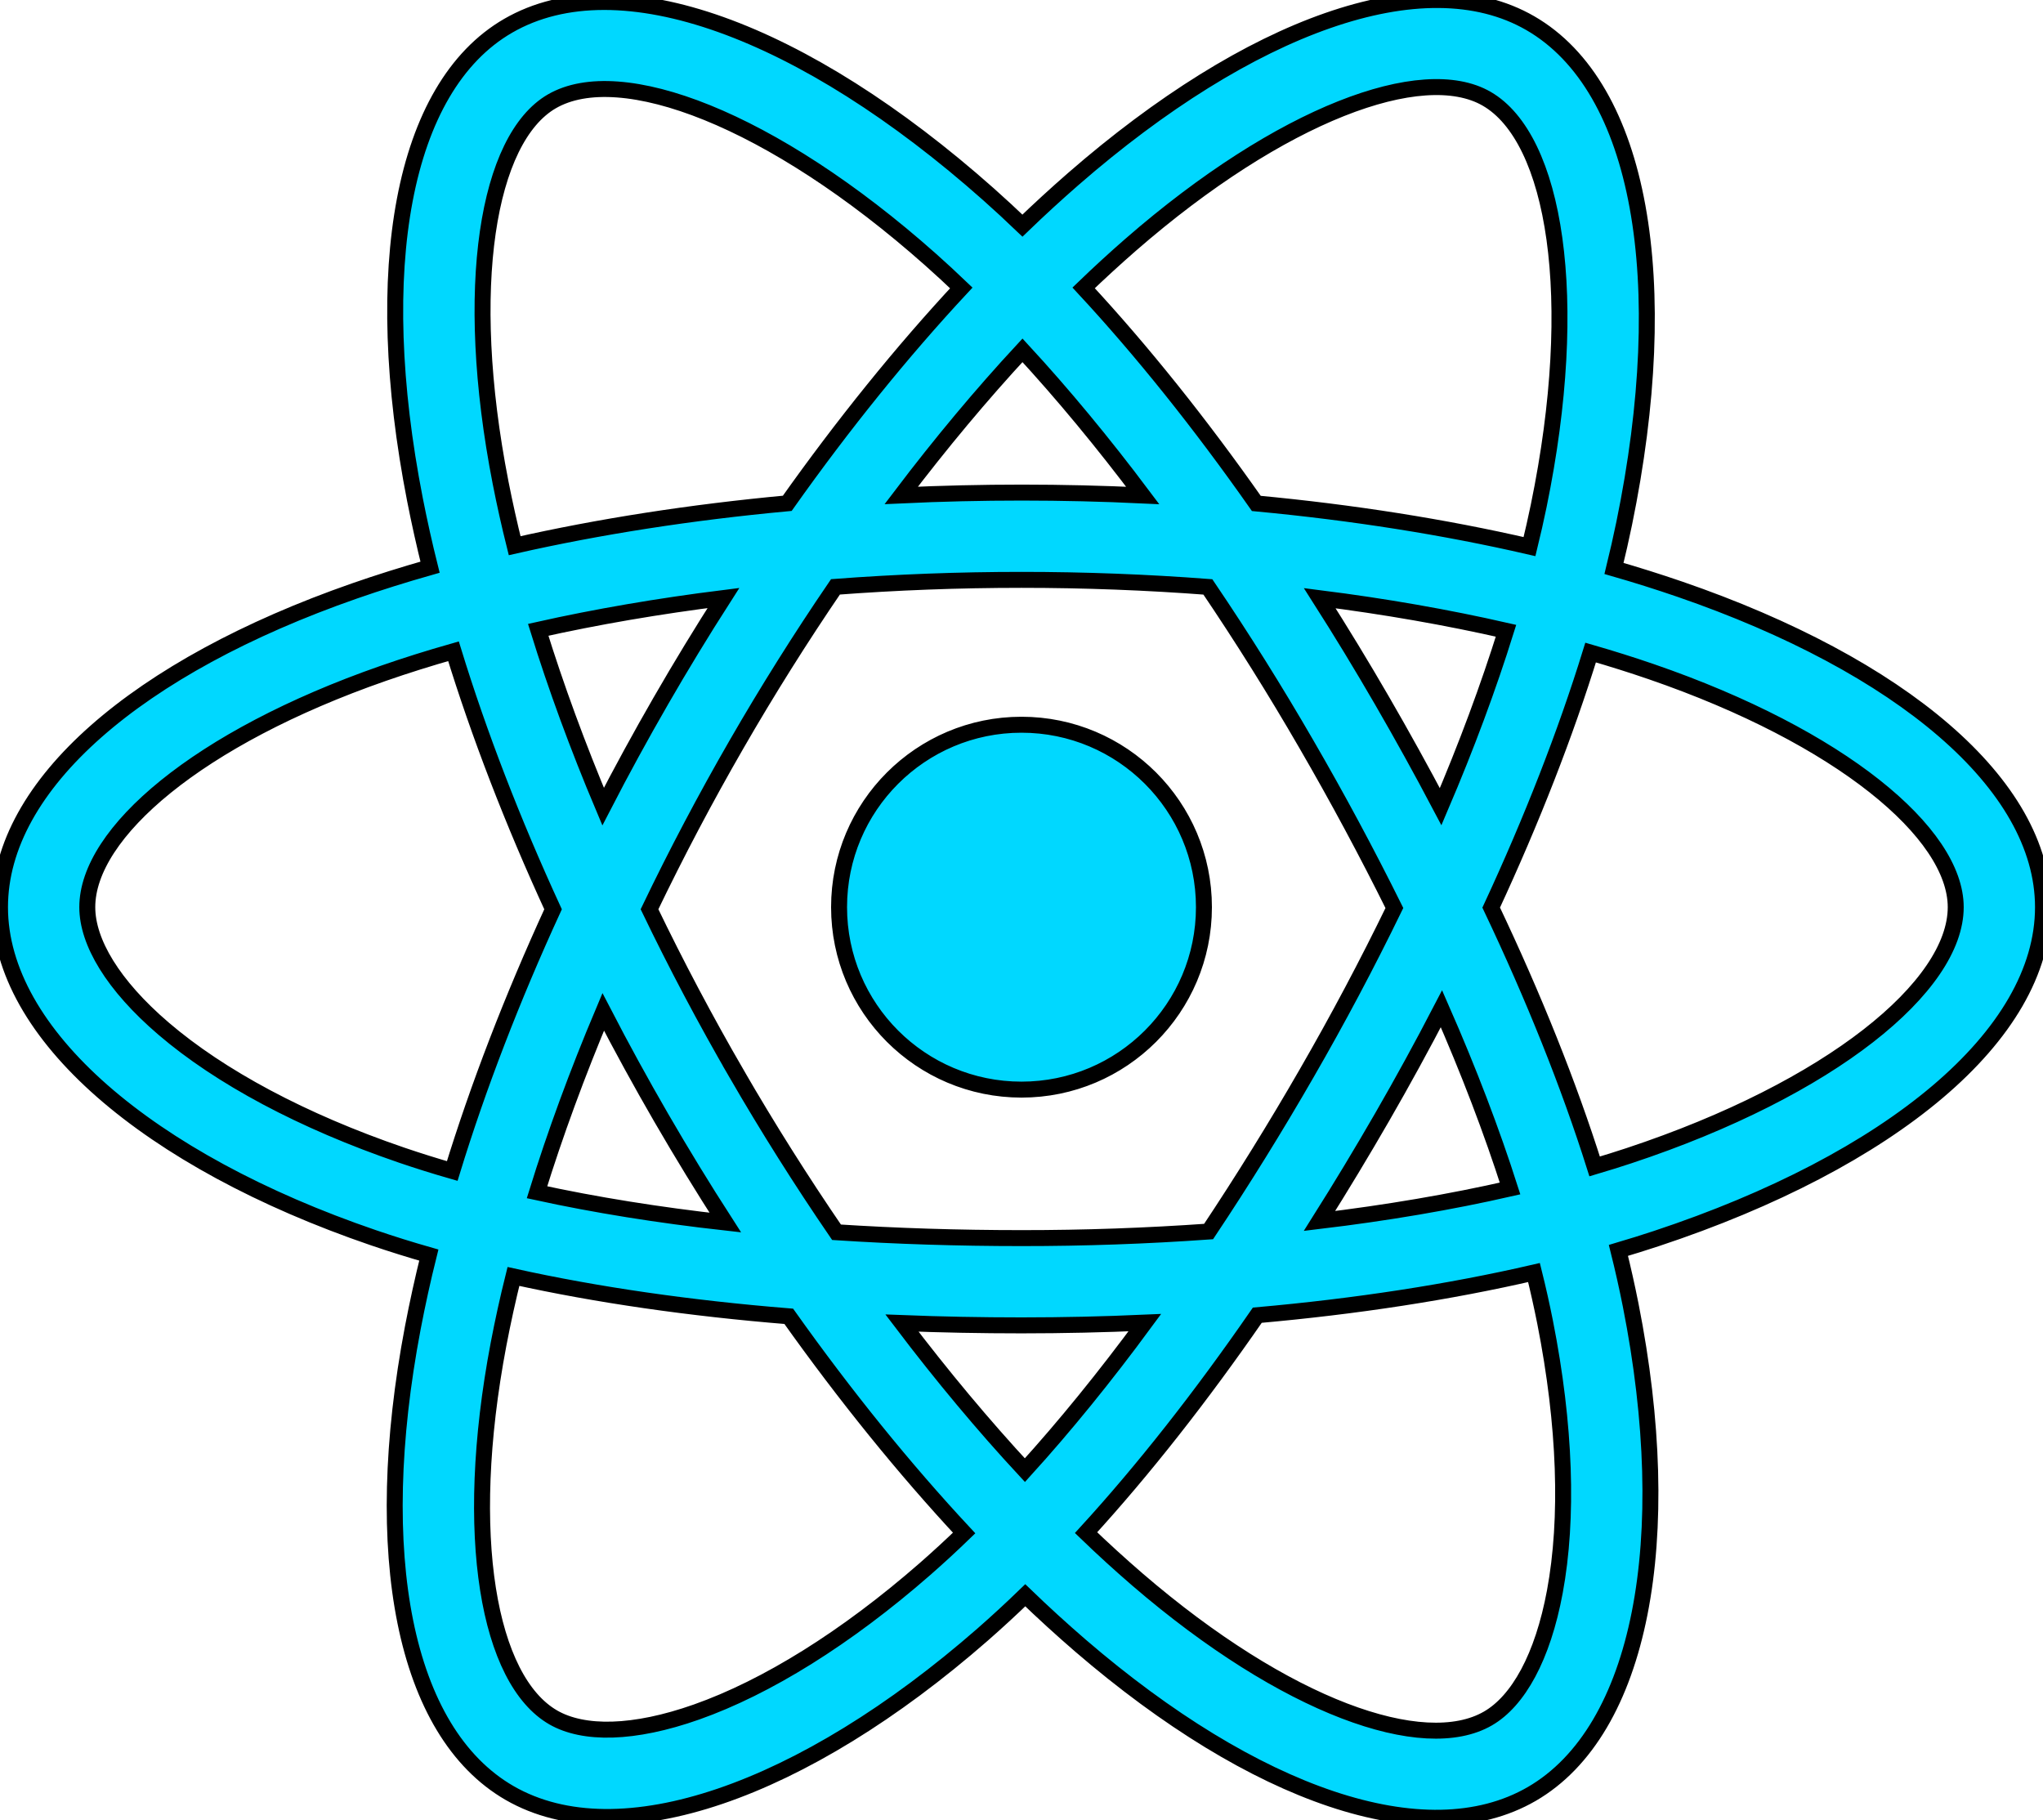
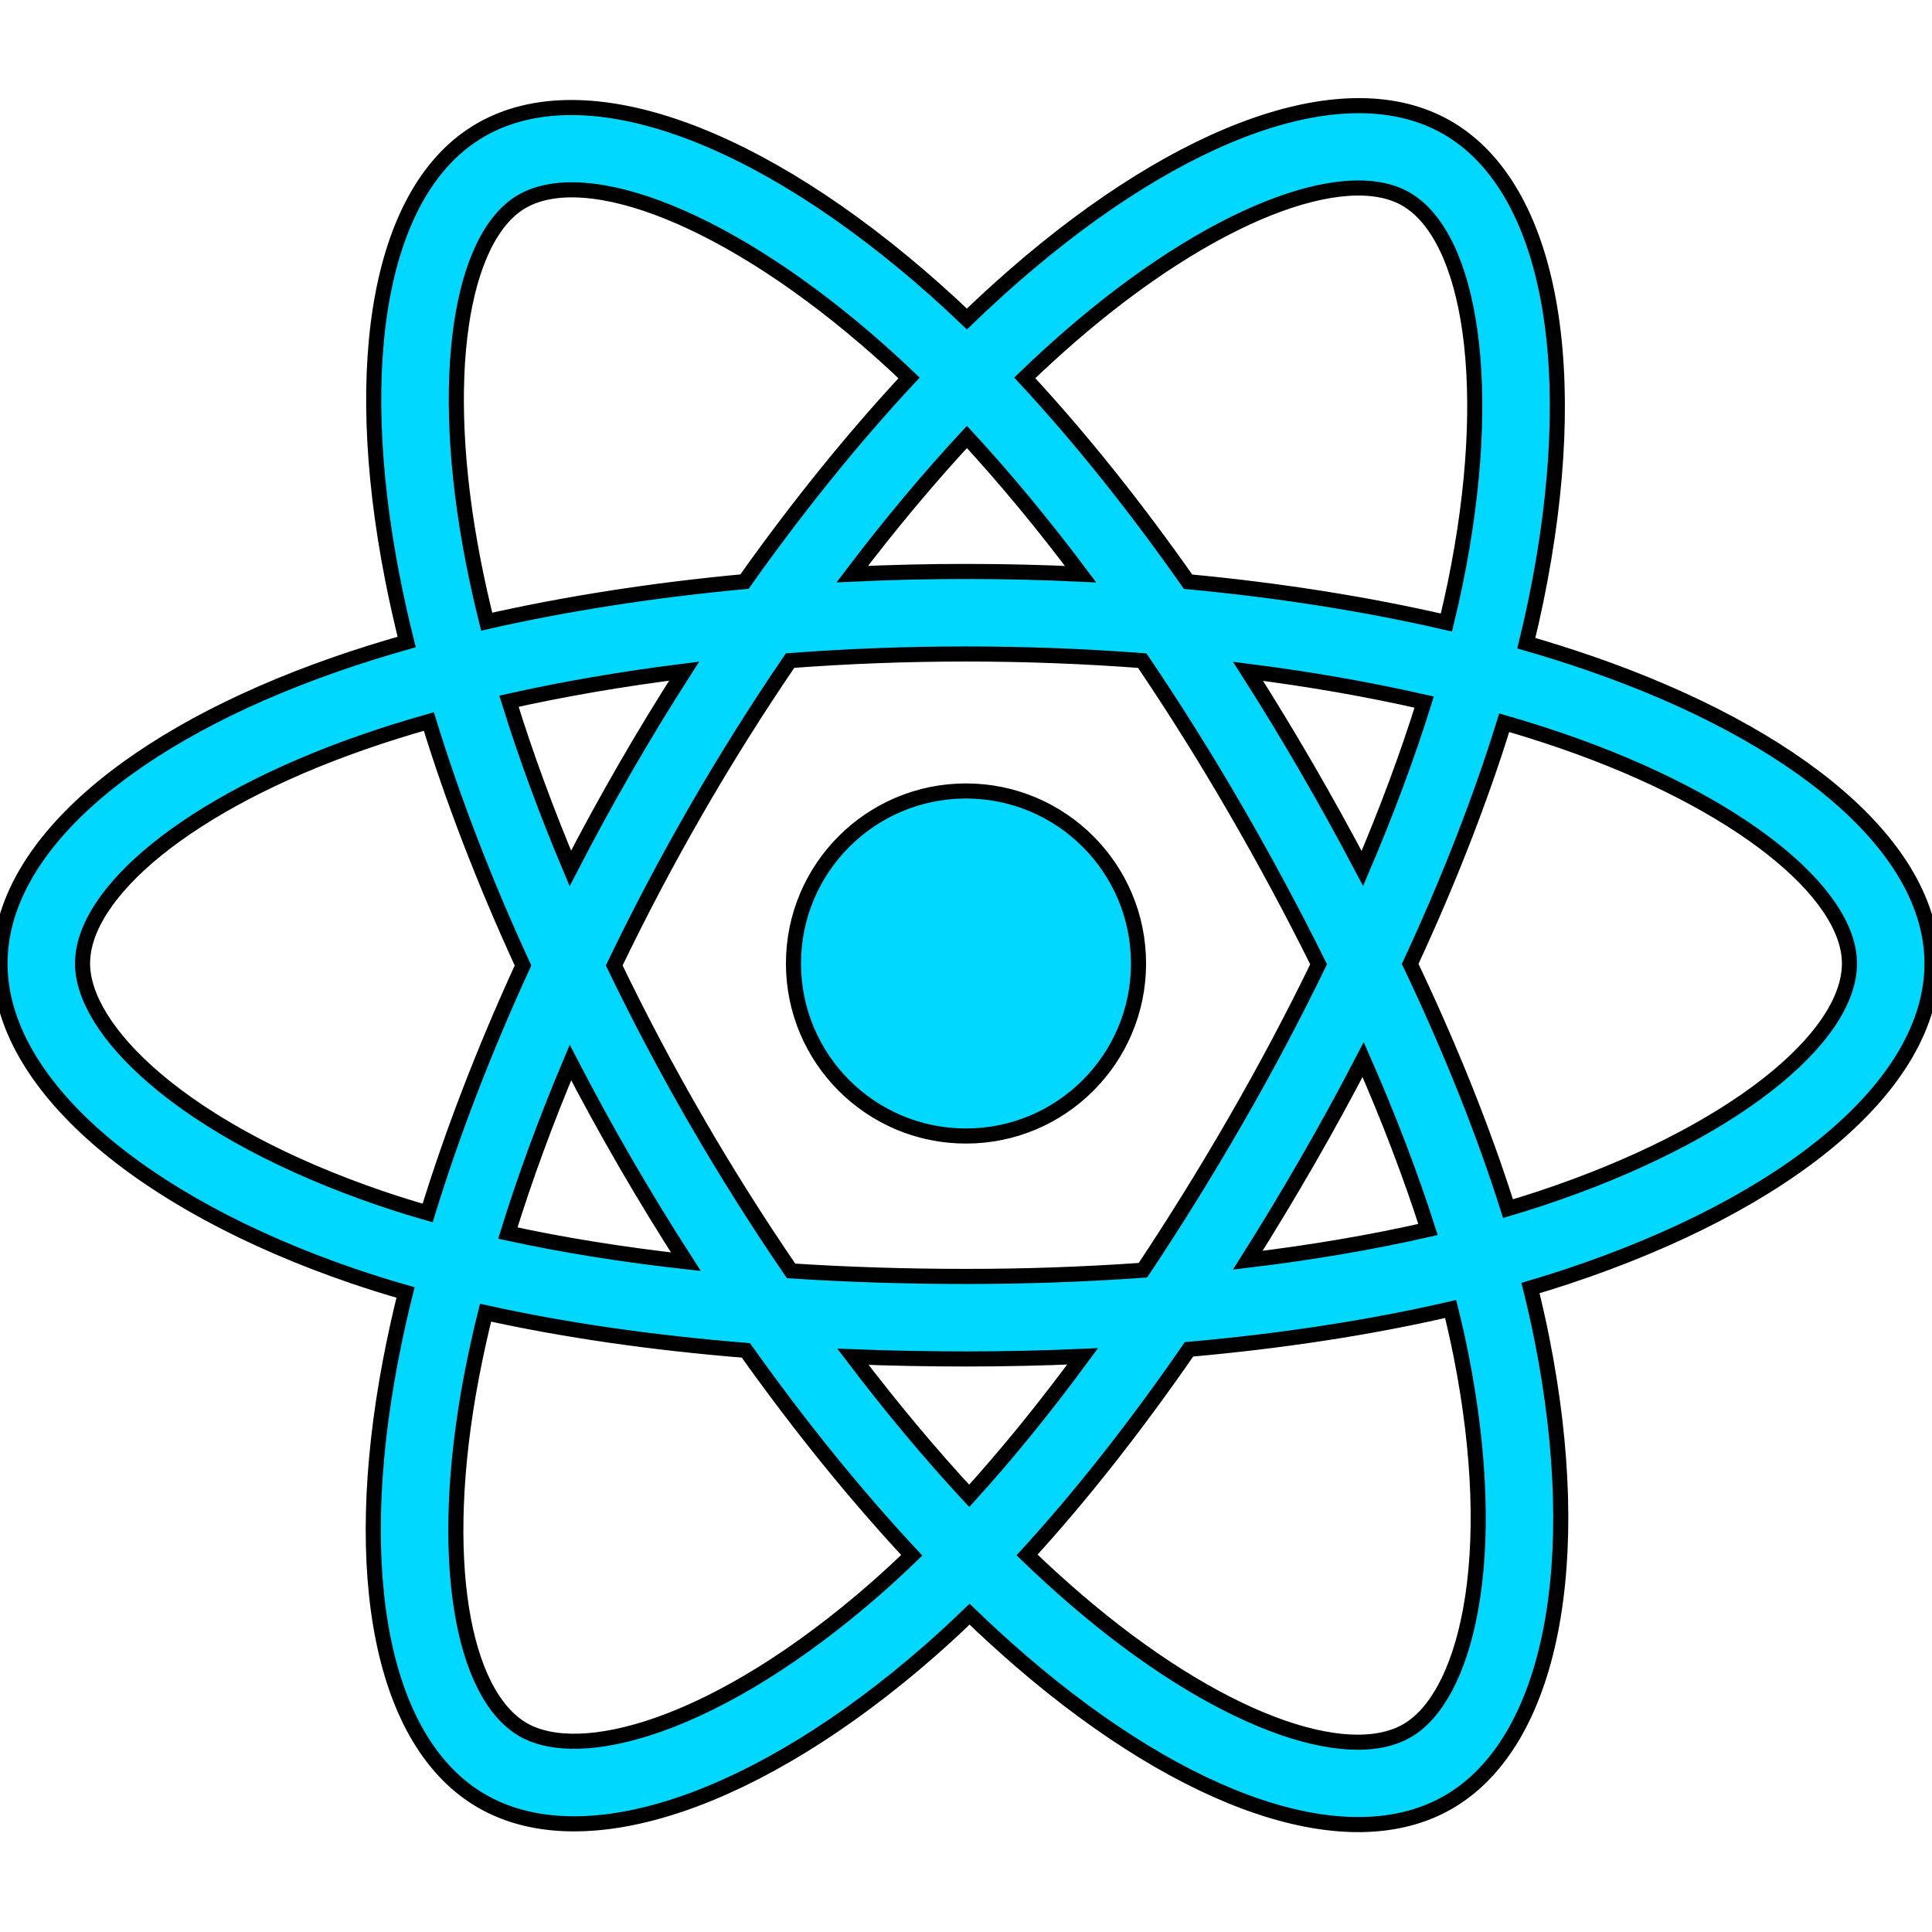
- <svg xmlns="http://www.w3.org/2000/svg" aria-hidden="true" role="img" class="iconify iconify--logos" width="1.5rem" height="1.5rem" preserveAspectRatio="xMidYMid meet" viewBox="0 0 256 228">
+ <svg xmlns="http://www.w3.org/2000/svg" aria-hidden="true" role="img" class="iconify iconify--logos" width="24px" height="24px" preserveAspectRatio="xMidYMid meet" viewBox="0 0 256 228">
  <path fill="#00D8FF" stroke="#000000" stroke-width="2" d="M210.483 73.824a171.49 171.49 0 0 0-8.24-2.597c.465-1.9.893-3.777 1.273-5.621c6.238-30.281 2.16-54.676-11.769-62.708c-13.355-7.7-35.196.329-57.254 19.526a171.23 171.23 0 0 0-6.375 5.848a155.866 155.866 0 0 0-4.241-3.917C100.759 3.829 77.587-4.822 63.673 3.233C50.33 10.957 46.379 33.89 51.995 62.588a170.974 170.974 0 0 0 1.892 8.48c-3.28.932-6.445 1.924-9.474 2.98C17.309 83.498 0 98.307 0 113.668c0 15.865 18.582 31.778 46.812 41.427a145.52 145.52 0 0 0 6.921 2.165a167.467 167.467 0 0 0-2.01 9.138c-5.354 28.2-1.173 50.591 12.134 58.266c13.744 7.926 36.812-.22 59.273-19.855a145.567 145.567 0 0 0 5.342-4.923a168.064 168.064 0 0 0 6.92 6.314c21.758 18.722 43.246 26.282 56.54 18.586c13.731-7.949 18.194-32.003 12.4-61.268a145.016 145.016 0 0 0-1.535-6.842c1.62-.48 3.21-.974 4.76-1.488c29.348-9.723 48.443-25.443 48.443-41.52c0-15.417-17.868-30.326-45.517-39.844Zm-6.365 70.984c-1.4.463-2.836.91-4.3 1.345c-3.24-10.257-7.612-21.163-12.963-32.432c5.106-11 9.31-21.767 12.459-31.957c2.619.758 5.16 1.557 7.61 2.4c23.69 8.156 38.14 20.213 38.14 29.504c0 9.896-15.606 22.743-40.946 31.14Zm-10.514 20.834c2.562 12.94 2.927 24.64 1.23 33.787c-1.524 8.219-4.59 13.698-8.382 15.893c-8.067 4.67-25.32-1.4-43.927-17.412a156.726 156.726 0 0 1-6.437-5.87c7.214-7.889 14.423-17.06 21.459-27.246c12.376-1.098 24.068-2.894 34.671-5.345a134.17 134.17 0 0 1 1.386 6.193ZM87.276 214.515c-7.882 2.783-14.16 2.863-17.955.675c-8.075-4.657-11.432-22.636-6.853-46.752a156.923 156.923 0 0 1 1.869-8.499c10.486 2.32 22.093 3.988 34.498 4.994c7.084 9.967 14.501 19.128 21.976 27.15a134.668 134.668 0 0 1-4.877 4.492c-9.933 8.682-19.886 14.842-28.658 17.94ZM50.35 144.747c-12.483-4.267-22.792-9.812-29.858-15.863c-6.35-5.437-9.555-10.836-9.555-15.216c0-9.322 13.897-21.212 37.076-29.293c2.813-.98 5.757-1.905 8.812-2.773c3.204 10.42 7.406 21.315 12.477 32.332c-5.137 11.18-9.399 22.249-12.634 32.792a134.718 134.718 0 0 1-6.318-1.979Zm12.378-84.26c-4.811-24.587-1.616-43.134 6.425-47.789c8.564-4.958 27.502 2.111 47.463 19.835a144.318 144.318 0 0 1 3.841 3.545c-7.438 7.987-14.787 17.08-21.808 26.988c-12.04 1.116-23.565 2.908-34.161 5.309a160.342 160.342 0 0 1-1.76-7.887Zm110.427 27.268a347.8 347.8 0 0 0-7.785-12.803c8.168 1.033 15.994 2.404 23.343 4.08c-2.206 7.072-4.956 14.465-8.193 22.045a381.151 381.151 0 0 0-7.365-13.322Zm-45.032-43.861c5.044 5.465 10.096 11.566 15.065 18.186a322.04 322.04 0 0 0-30.257-.006c4.974-6.559 10.069-12.652 15.192-18.18ZM82.802 87.83a323.167 323.167 0 0 0-7.227 13.238c-3.184-7.553-5.909-14.98-8.134-22.152c7.304-1.634 15.093-2.97 23.209-3.984a321.524 321.524 0 0 0-7.848 12.897Zm8.081 65.352c-8.385-.936-16.291-2.203-23.593-3.793c2.26-7.3 5.045-14.885 8.298-22.6a321.187 321.187 0 0 0 7.257 13.246c2.594 4.48 5.28 8.868 8.038 13.147Zm37.542 31.03c-5.184-5.592-10.354-11.779-15.403-18.433c4.902.192 9.899.29 14.978.29c5.218 0 10.376-.117 15.453-.343c-4.985 6.774-10.018 12.97-15.028 18.486Zm52.198-57.817c3.422 7.8 6.306 15.345 8.596 22.52c-7.422 1.694-15.436 3.058-23.88 4.071a382.417 382.417 0 0 0 7.859-13.026a347.403 347.403 0 0 0 7.425-13.565Zm-16.898 8.101a358.557 358.557 0 0 1-12.281 19.815a329.4 329.4 0 0 1-23.444.823c-7.967 0-15.716-.248-23.178-.732a310.202 310.202 0 0 1-12.513-19.846h.001a307.41 307.41 0 0 1-10.923-20.627a310.278 310.278 0 0 1 10.89-20.637l-.001.001a307.318 307.318 0 0 1 12.413-19.761c7.613-.576 15.42-.876 23.31-.876H128c7.926 0 15.743.303 23.354.883a329.357 329.357 0 0 1 12.335 19.695a358.489 358.489 0 0 1 11.036 20.54a329.472 329.472 0 0 1-11 20.722Zm22.56-122.124c8.572 4.944 11.906 24.881 6.52 51.026c-.344 1.668-.73 3.367-1.15 5.09c-10.622-2.452-22.155-4.275-34.23-5.408c-7.034-10.017-14.323-19.124-21.64-27.008a160.789 160.789 0 0 1 5.888-5.4c18.9-16.447 36.564-22.941 44.612-18.3ZM128 90.808c12.625 0 22.86 10.235 22.86 22.86s-10.235 22.86-22.86 22.86s-22.86-10.235-22.86-22.86s10.235-22.86 22.86-22.86Z" />
</svg>
